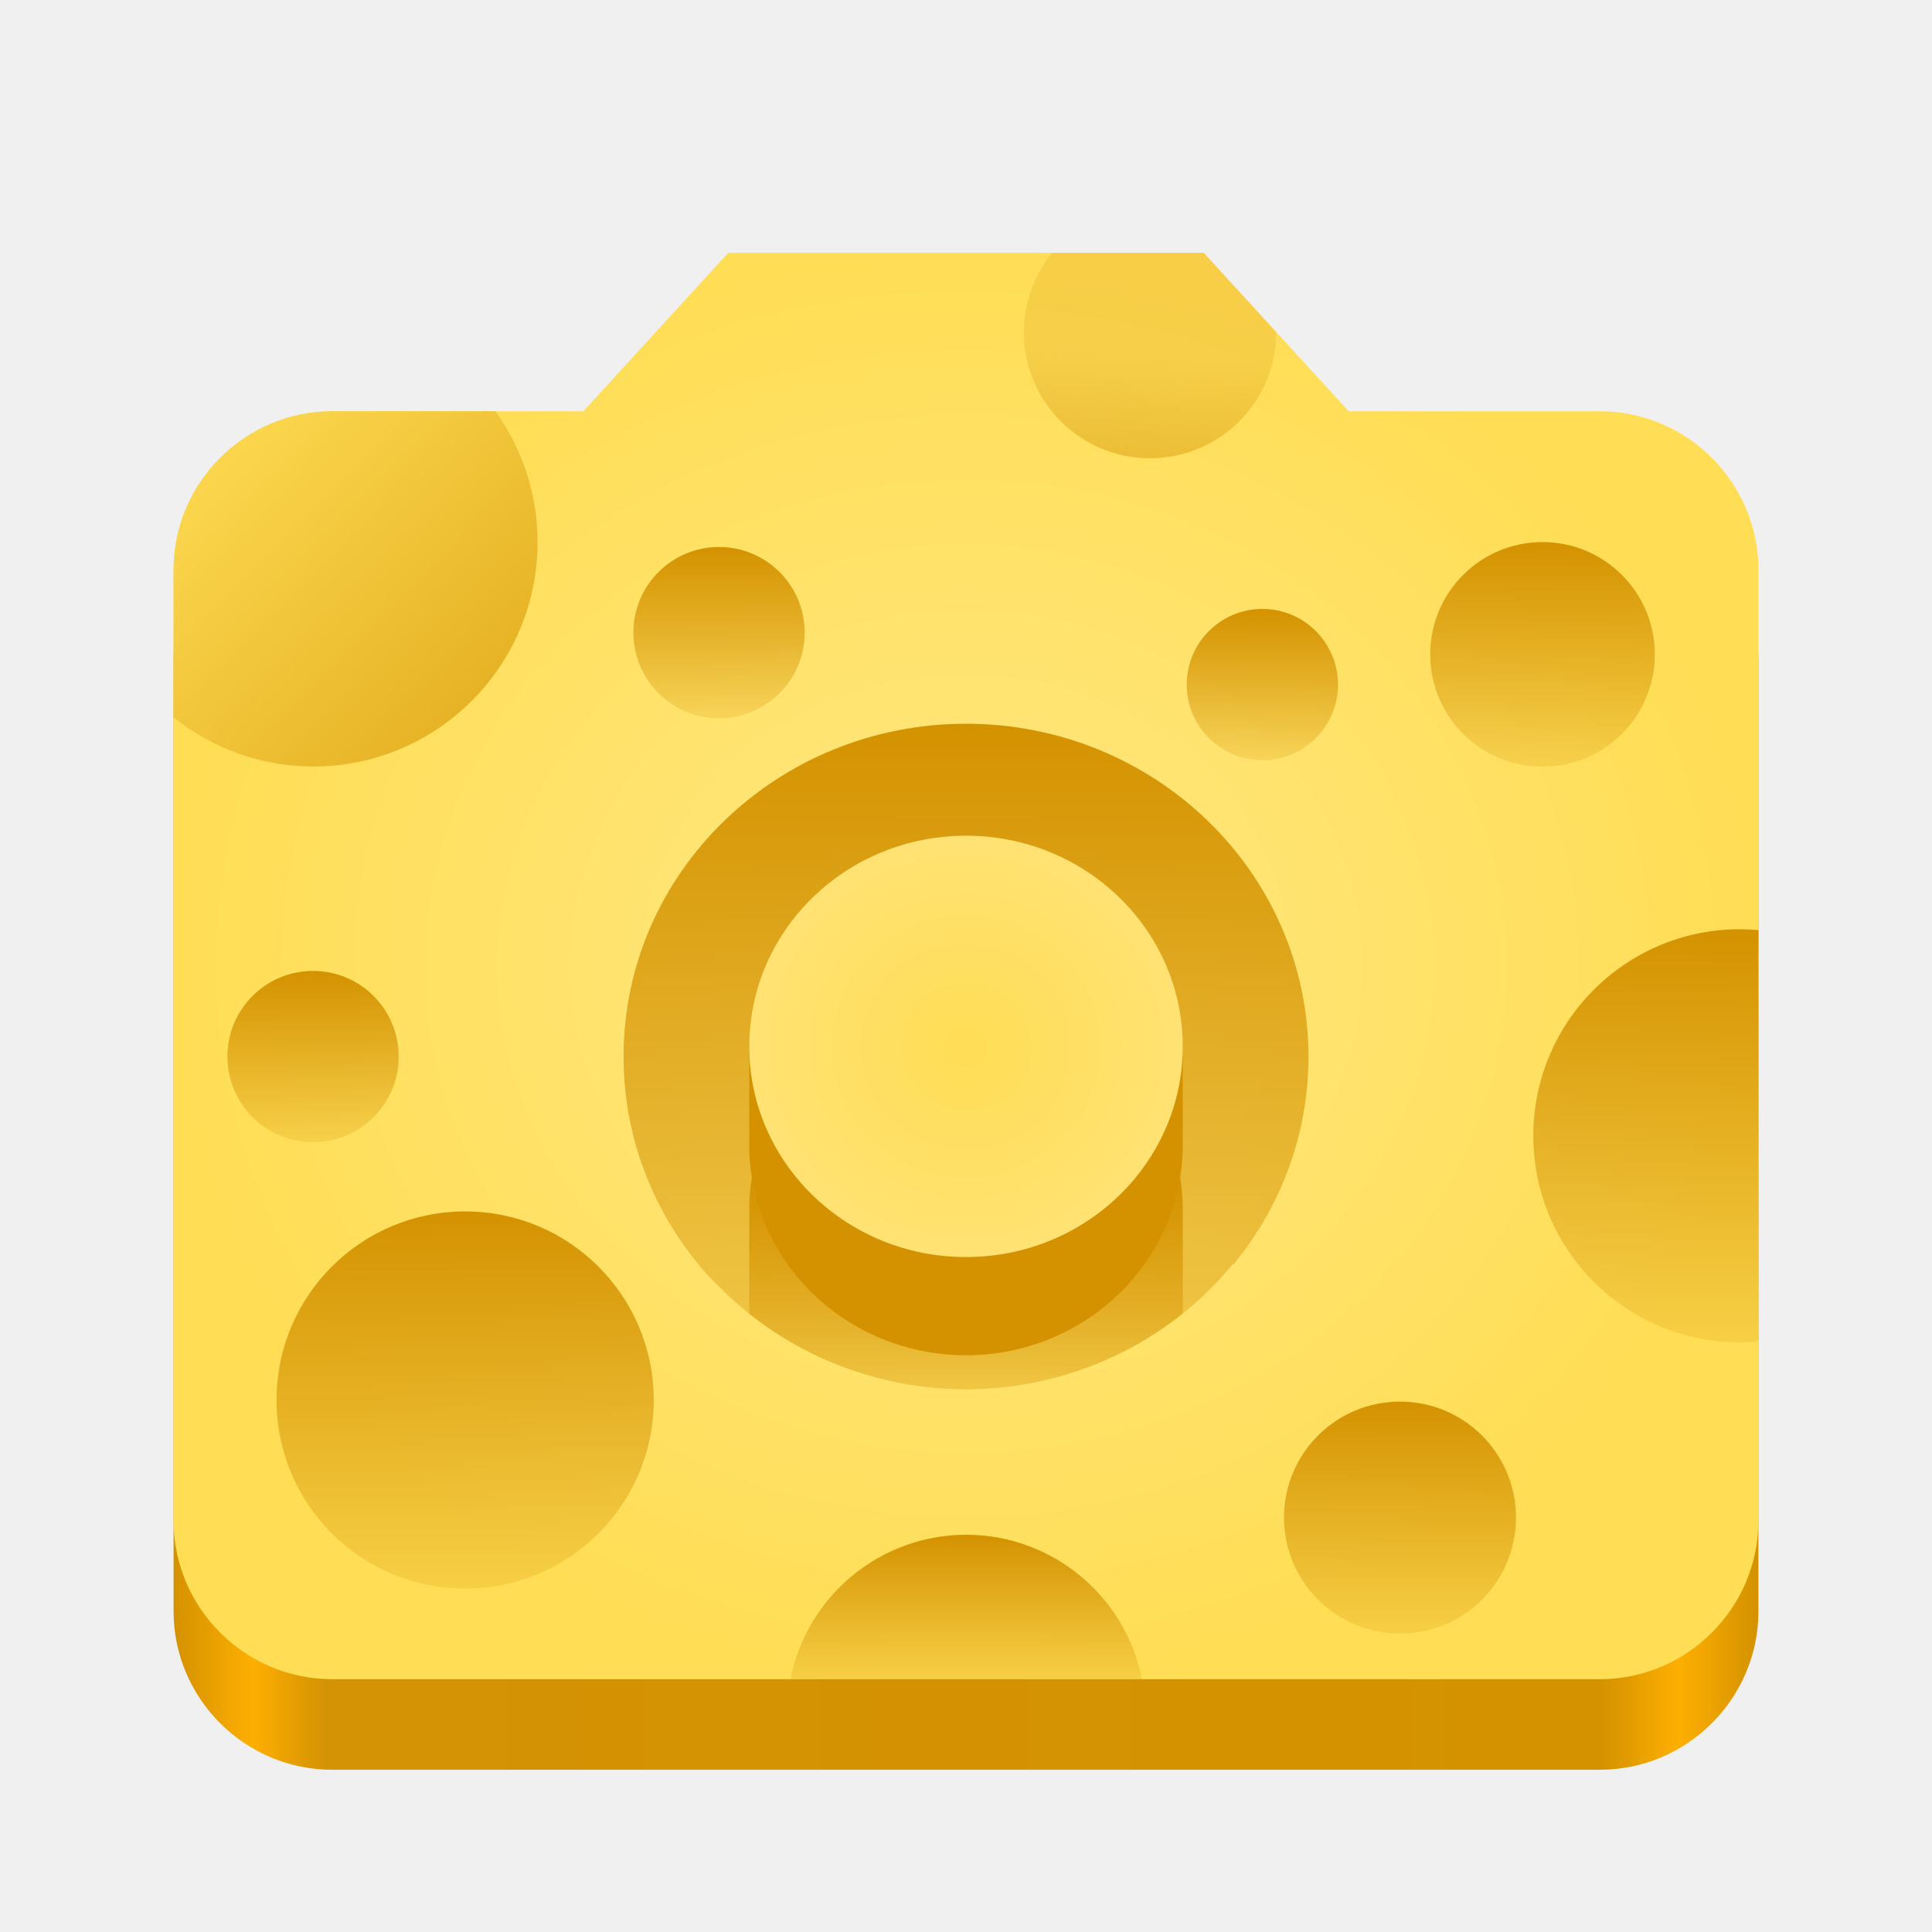
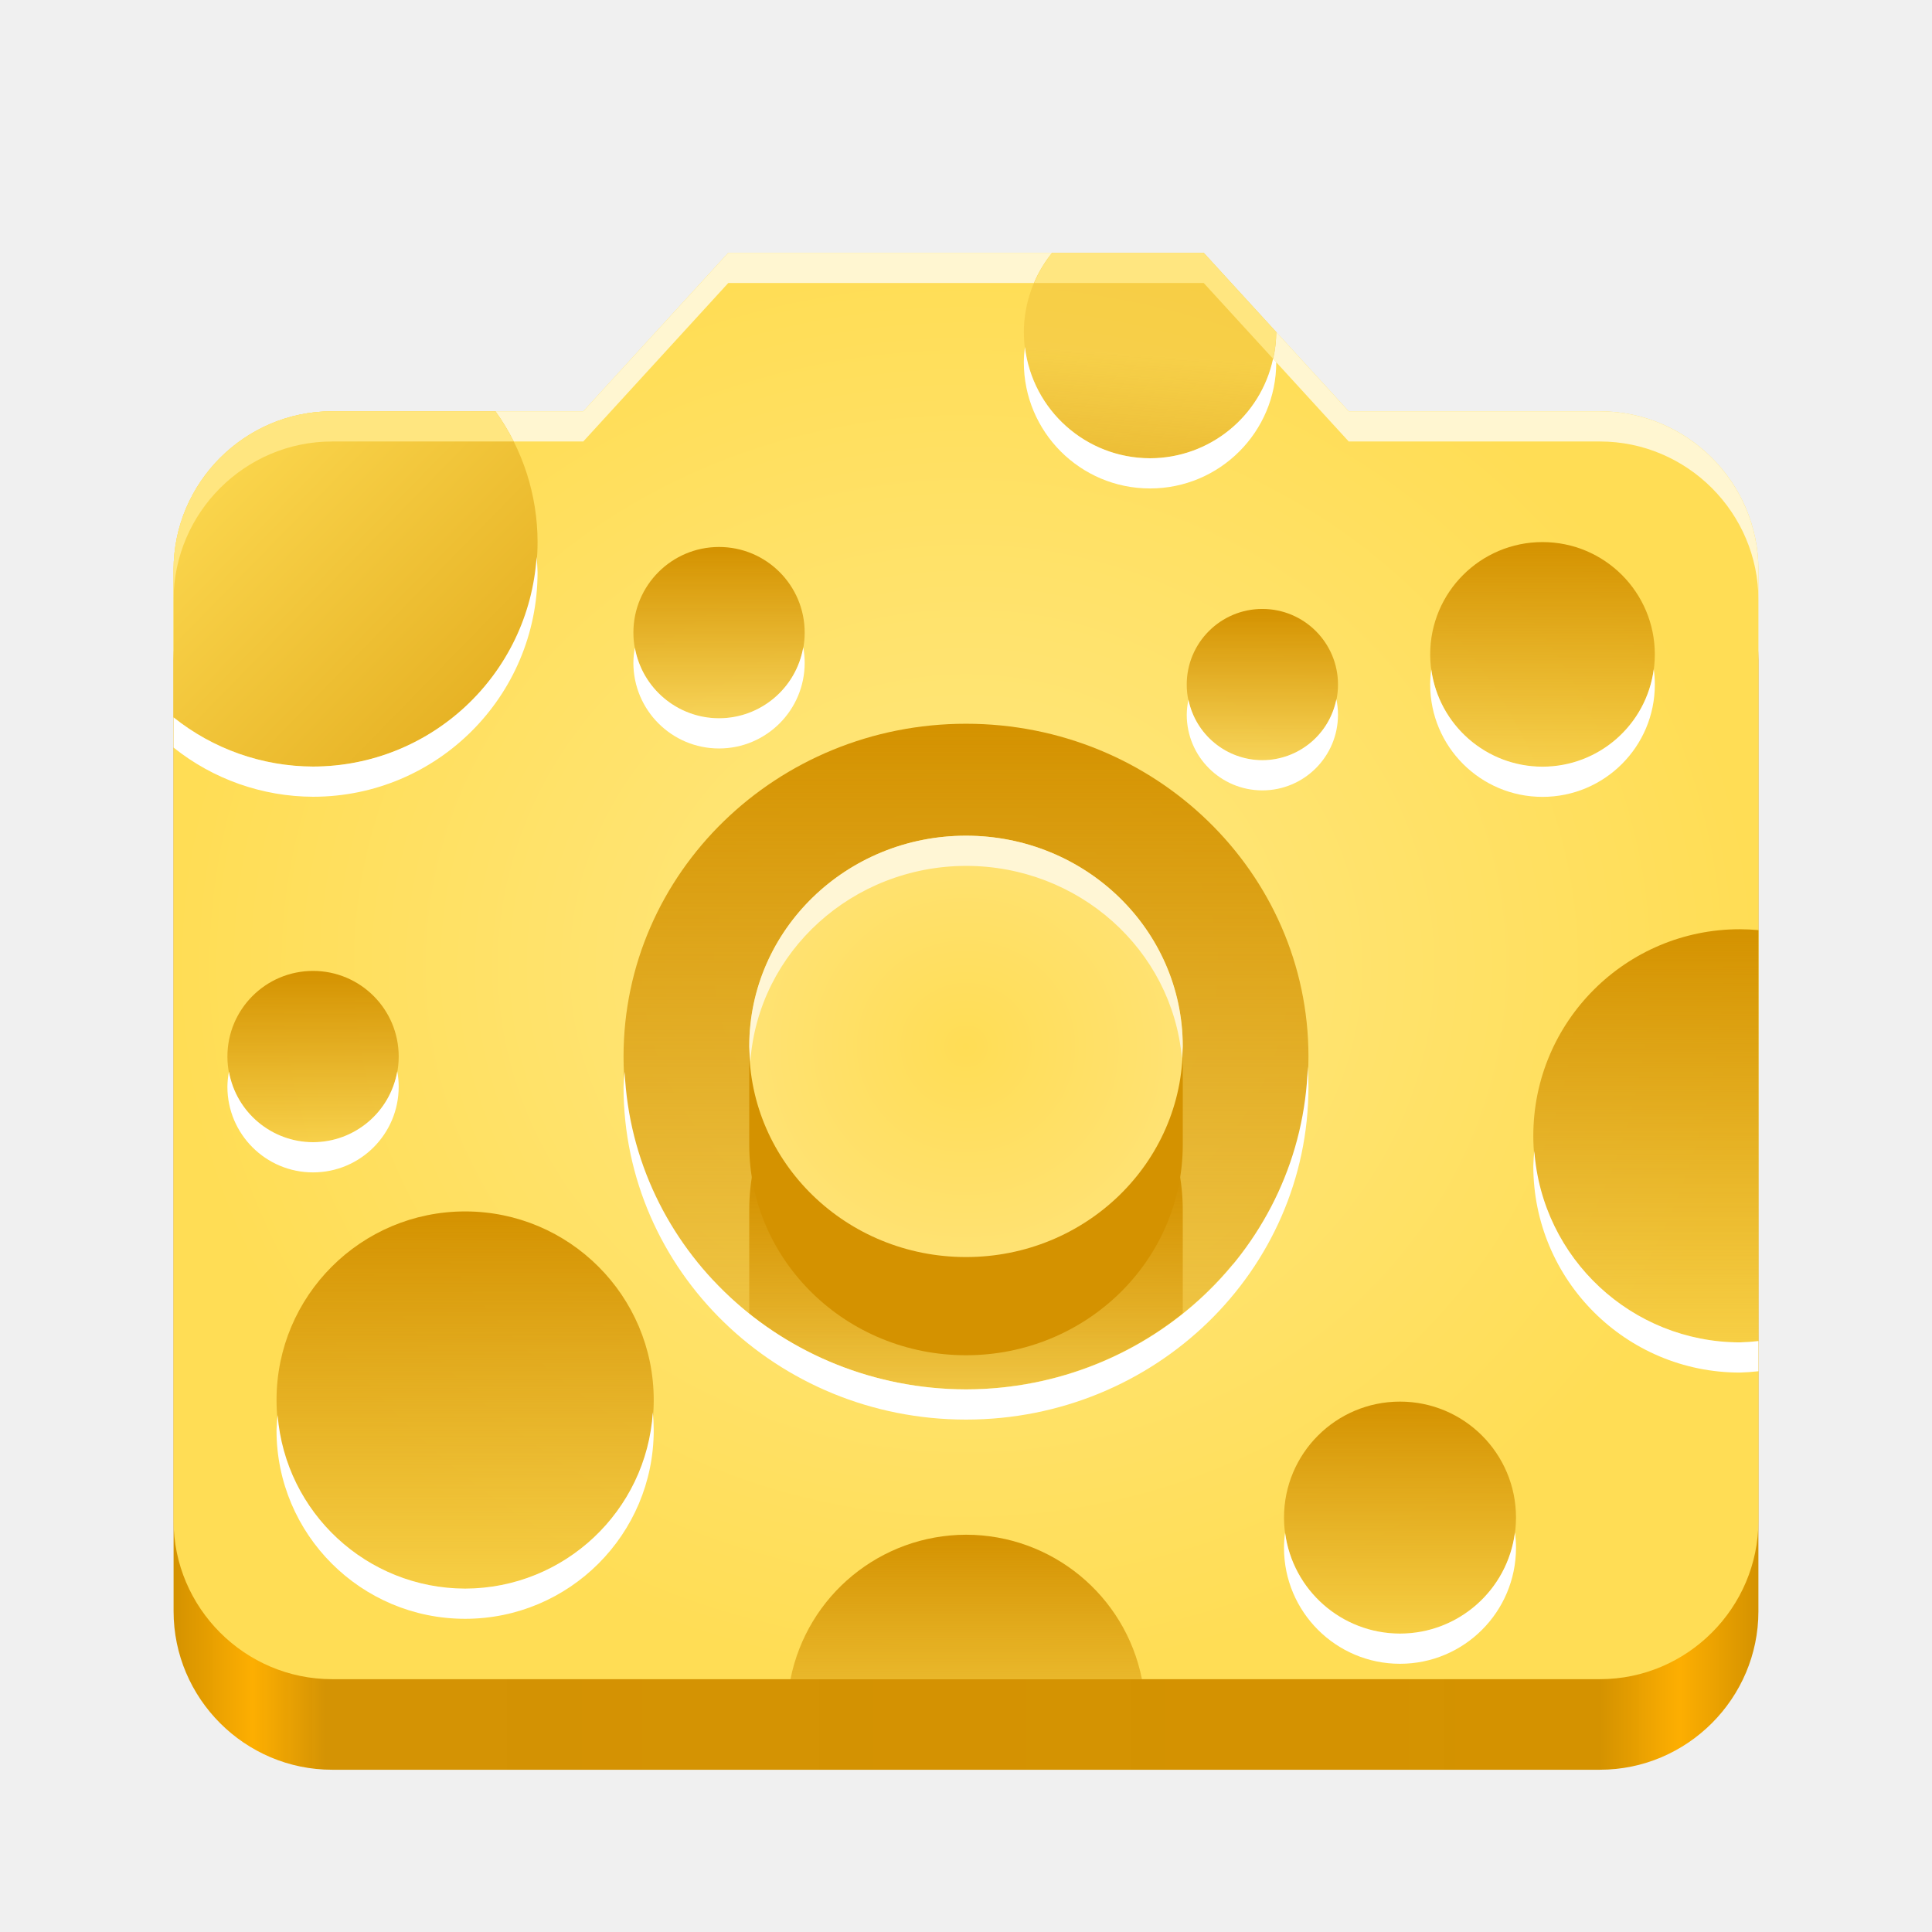
<svg xmlns="http://www.w3.org/2000/svg" xmlns:xlink="http://www.w3.org/1999/xlink" width="128" height="128" viewBox="0 0 128 128" version="1.1" id="svg5">
  <defs id="defs2">
    <linearGradient id="linearGradient511">
      <stop style="stop-color:#d49200;stop-opacity:1;" offset="0" id="stop507" />
      <stop style="stop-color:#fdae00;stop-opacity:0.996;" offset="0.05" id="stop608" />
      <stop style="stop-color:#d39100;stop-opacity:0.984" offset="0.096" id="stop606" />
      <stop style="stop-color:#d49200;stop-opacity:1;" offset="0.9" id="stop604" />
      <stop style="stop-color:#fdae00;stop-opacity:0.996;" offset="0.95" id="stop602" />
      <stop style="stop-color:#d49200;stop-opacity:1;" offset="1" id="stop509" />
    </linearGradient>
    <linearGradient id="linearGradient14681">
      <stop style="stop-color:#d49200;stop-opacity:1" offset="0" id="stop14677" />
      <stop style="stop-color:#d49200;stop-opacity:0;" offset="1" id="stop14679" />
    </linearGradient>
    <linearGradient id="linearGradient13204">
      <stop style="stop-color:#d49200;stop-opacity:1" offset="0" id="stop13200" />
      <stop style="stop-color:#ffdd55;stop-opacity:1;" offset="1" id="stop13202" />
    </linearGradient>
    <linearGradient id="linearGradient10687">
      <stop style="stop-color:#d49200;stop-opacity:1" offset="0" id="stop10683" />
      <stop style="stop-color:#d49200;stop-opacity:0.188;" offset="1" id="stop10685" />
    </linearGradient>
    <linearGradient id="linearGradient9165">
      <stop style="stop-color:#ffdd55;stop-opacity:1;" offset="0" id="stop9161" />
      <stop style="stop-color:#ffe585;stop-opacity:1;" offset="1" id="stop9163" />
    </linearGradient>
    <linearGradient id="linearGradient9157">
      <stop style="stop-color:#d49200;stop-opacity:1" offset="0" id="stop9153" />
      <stop style="stop-color:#d49200;stop-opacity:0.296;" offset="1" id="stop9155" />
    </linearGradient>
    <linearGradient id="linearGradient6506">
      <stop style="stop-color:#ffe883;stop-opacity:1;" offset="0" id="stop6502" />
      <stop style="stop-color:#ffdd55;stop-opacity:1;" offset="1" id="stop6504" />
    </linearGradient>
    <linearGradient y2="236" x2="96" y1="236" x1="32" gradientTransform="translate(604.8168,170.5864)" gradientUnits="userSpaceOnUse" id="linearGradient1099" xlink:href="#linearGradient1036" />
    <linearGradient id="linearGradient1036">
      <stop id="stop1032" offset="0" style="stop-color:#d5d3cf;stop-opacity:1;" />
      <stop id="stop1034" offset="1" style="stop-color:#f6f5f4;stop-opacity:1" />
    </linearGradient>
    <radialGradient r="32" fy="-76" fx="-244" cy="-76" cx="-244" gradientTransform="matrix(0.8833333,0,0,0.8833333,-460.3502,463.1197)" gradientUnits="userSpaceOnUse" id="radialGradient1103" xlink:href="#linearGradient1069" />
    <linearGradient id="linearGradient1069">
      <stop id="stop1065" offset="0" style="stop-color:#d5d3cf;stop-opacity:1" />
      <stop id="stop1067-1" offset="1" style="stop-color:#949390;stop-opacity:1" />
    </linearGradient>
    <linearGradient gradientUnits="userSpaceOnUse" y2="232" x2="64" y1="262.5" x1="64" id="linearGradient1027" xlink:href="#linearGradient1025" gradientTransform="translate(-470.5864,432.8168)" />
    <linearGradient id="linearGradient1025">
      <stop id="stop1021" offset="0" style="stop-color:#9a9996;stop-opacity:1" />
      <stop id="stop1023" offset="1" style="stop-color:#77767b;stop-opacity:1" />
    </linearGradient>
    <clipPath clipPathUnits="userSpaceOnUse" id="clipPath1609-7">
      <path id="path1611-5" d="m 252,116 28,-28 v -8 h -36 v 36 z" style="fill:#e74747;stroke:none;stroke-width:0.25px;stroke-linecap:butt;stroke-linejoin:miter;stroke-opacity:1" />
    </clipPath>
    <radialGradient r="32" fy="-76" fx="-244" cy="-76" cx="-244" gradientTransform="matrix(0.8833333,0,0,0.8833333,-460.3502,463.1197)" gradientUnits="userSpaceOnUse" id="radialGradient1103-5" xlink:href="#linearGradient1069" />
    <clipPath clipPathUnits="userSpaceOnUse" id="clipPath1609-7-7">
      <path id="path1611-5-0" d="m 252,116 28,-28 v -8 h -36 v 36 z" style="fill:#e74747;stroke:none;stroke-width:0.25px;stroke-linecap:butt;stroke-linejoin:miter;stroke-opacity:1" />
    </clipPath>
    <clipPath clipPathUnits="userSpaceOnUse" id="clipPath744">
      <rect style="fill:#1e88e5;fill-opacity:1;stroke-width:0.265" id="rect746" width="541.867" height="541.867" x="0" y="1.5987212e-14" rx="79.375" ry="79.375" />
    </clipPath>
    <clipPath clipPathUnits="userSpaceOnUse" id="clipPath62">
      <rect style="fill:#1e88e5;fill-opacity:1;stroke-width:0.265" id="rect64" width="541.867" height="541.867" x="2.2507105e-05" y="-0.422" rx="79.375" ry="79.375" />
    </clipPath>
    <radialGradient r="32" fy="-76" fx="-244" cy="-76" cx="-244" gradientTransform="matrix(0.8833333,0,0,0.8833333,-460.3502,463.1197)" gradientUnits="userSpaceOnUse" id="radialGradient1103-6" xlink:href="#linearGradient1069" />
    <clipPath clipPathUnits="userSpaceOnUse" id="clipPath1609-7-2">
      <path id="path1611-5-3" d="m 252,116 28,-28 v -8 h -36 v 36 z" style="fill:#e74747;stroke:none;stroke-width:0.25px;stroke-linecap:butt;stroke-linejoin:miter;stroke-opacity:1" />
    </clipPath>
    <clipPath clipPathUnits="userSpaceOnUse" id="clipPath961">
      <rect style="fill:#00c853;stroke:none;stroke-width:0.529" id="rect963" width="541.867" height="541.867" x="1.4210855e-14" y="2.717972e-05" rx="79.375" ry="79.375" />
    </clipPath>
    <radialGradient r="32" fy="-76" fx="-244" cy="-76" cx="-244" gradientTransform="matrix(0.8833333,0,0,0.8833333,-460.3502,463.1197)" gradientUnits="userSpaceOnUse" id="radialGradient1103-56" xlink:href="#linearGradient1069" />
    <clipPath clipPathUnits="userSpaceOnUse" id="clipPath1440">
      <circle style="display:inline;opacity:1;vector-effect:none;fill:none;fill-opacity:1;stroke:#000000;stroke-width:2;stroke-linecap:butt;stroke-linejoin:miter;stroke-miterlimit:4;stroke-dasharray:none;stroke-dashoffset:0;stroke-opacity:1;marker:none;marker-start:none;marker-mid:none;marker-end:none;paint-order:normal;enable-background:new" id="circle1442" cx="-134.35" cy="193.747" r="24" transform="rotate(-45)" />
    </clipPath>
    <clipPath clipPathUnits="userSpaceOnUse" id="clipPath1430">
      <circle style="display:inline;opacity:1;vector-effect:none;fill:none;fill-opacity:1;stroke:#000000;stroke-width:2;stroke-linecap:butt;stroke-linejoin:miter;stroke-miterlimit:4;stroke-dasharray:none;stroke-dashoffset:0;stroke-opacity:1;marker:none;marker-start:none;marker-mid:none;marker-end:none;paint-order:normal;enable-background:new" id="circle1432" cx="12" cy="232" r="24" />
    </clipPath>
    <clipPath clipPathUnits="userSpaceOnUse" id="clipPath1440-9">
      <circle style="display:inline;opacity:1;vector-effect:none;fill:none;fill-opacity:1;stroke:#000000;stroke-width:2;stroke-linecap:butt;stroke-linejoin:miter;stroke-miterlimit:4;stroke-dasharray:none;stroke-dashoffset:0;stroke-opacity:1;marker:none;marker-start:none;marker-mid:none;marker-end:none;paint-order:normal;enable-background:new" id="circle1442-5" cx="-134.35" cy="193.747" r="24" transform="rotate(-45)" />
    </clipPath>
    <clipPath clipPathUnits="userSpaceOnUse" id="clipPath1430-1">
      <circle style="display:inline;opacity:1;vector-effect:none;fill:none;fill-opacity:1;stroke:#000000;stroke-width:2;stroke-linecap:butt;stroke-linejoin:miter;stroke-miterlimit:4;stroke-dasharray:none;stroke-dashoffset:0;stroke-opacity:1;marker:none;marker-start:none;marker-mid:none;marker-end:none;paint-order:normal;enable-background:new" id="circle1432-8" cx="12" cy="232" r="24" />
    </clipPath>
    <clipPath clipPathUnits="userSpaceOnUse" id="clipPath2024">
      <rect style="opacity:1;vector-effect:none;fill:#63452c;fill-opacity:1;stroke:none;stroke-width:4;stroke-linecap:round;stroke-linejoin:round;stroke-miterlimit:4;stroke-dasharray:none;stroke-dashoffset:0;stroke-opacity:1" id="rect2026" width="74" height="98" x="6" y="196" />
    </clipPath>
    <linearGradient id="linearGradient914">
      <stop id="stop910" offset="0" style="stop-color:#f6f5f4;stop-opacity:0.437" />
      <stop id="stop912" offset="1" style="stop-color:#deddda;stop-opacity:0;" />
    </linearGradient>
    <radialGradient gradientTransform="matrix(2.608696,0,0,1.841036,-102.9565,-748.9467)" gradientUnits="userSpaceOnUse" r="46" fy="296" fx="64" cy="296" cx="64" id="radialGradient916" xlink:href="#linearGradient914" />
    <clipPath clipPathUnits="userSpaceOnUse" id="clipPath11543">
      <rect style="fill:#f0c04e;fill-opacity:1;stroke:none;stroke-width:0.529" id="rect11545" width="541.867" height="541.867" x="1.4746095e-06" y="6.4330168e-05" rx="79.375" ry="79.375" />
    </clipPath>
    <style id="style374">.cls-1{fill:url(#linear-gradient);}.cls-2{opacity:0.35;fill:url(#radial-gradient);}.cls-2,.cls-4{isolation:isolate;}.cls-3{fill:url(#linear-gradient-2);}.cls-4{opacity:0.41;fill:url(#radial-gradient-2);}.cls-5{fill:url(#radial-gradient-3);}.cls-6{fill:url(#radial-gradient-4);}</style>
    <linearGradient id="linear-gradient" x1="63.33" y1="84.03" x2="241.67" y2="84.03" gradientTransform="matrix(1,0,0,-1,0,266)" gradientUnits="userSpaceOnUse">
      <stop offset="0" stop-color="#0c59a4" id="stop376" />
      <stop offset="1" stop-color="#114a8b" id="stop378" />
    </linearGradient>
    <radialGradient id="radial-gradient" cx="161.83" cy="68.91" r="95.38" gradientTransform="matrix(1,0,0,-0.95,0,248.84)" gradientUnits="userSpaceOnUse">
      <stop offset="0.72" stop-opacity="0" id="stop381" />
      <stop offset="0.95" stop-opacity="0.53" id="stop383" />
      <stop offset="1" id="stop385" />
    </radialGradient>
    <linearGradient id="linear-gradient-2" x1="157.35" y1="161.39" x2="45.96" y2="40.06" gradientTransform="matrix(1,0,0,-1,0,266)" gradientUnits="userSpaceOnUse">
      <stop offset="0" stop-color="#1b9de2" id="stop388" />
      <stop offset="0.16" stop-color="#1595df" id="stop390" />
      <stop offset="0.67" stop-color="#0680d7" id="stop392" />
      <stop offset="1" stop-color="#0078d4" id="stop394" />
    </linearGradient>
    <radialGradient id="radial-gradient-2" cx="-340.29" cy="62.99" r="143.24" gradientTransform="matrix(0.15,-0.99,-0.8,-0.12,176.64,-125.4)" gradientUnits="userSpaceOnUse">
      <stop offset="0.76" stop-opacity="0" id="stop397" />
      <stop offset="0.95" stop-opacity="0.5" id="stop399" />
      <stop offset="1" id="stop401" />
    </radialGradient>
    <radialGradient id="radial-gradient-3" cx="113.37" cy="570.21" r="202.43" gradientTransform="matrix(-0.04,1,2.13,0.08,-1179.54,-106.69)" gradientUnits="userSpaceOnUse">
      <stop offset="0" stop-color="#35c1f1" id="stop404" />
      <stop offset="0.11" stop-color="#34c1ed" id="stop406" />
      <stop offset="0.23" stop-color="#2fc2df" id="stop408" />
      <stop offset="0.31" stop-color="#2bc3d2" id="stop410" />
      <stop offset="0.67" stop-color="#36c752" id="stop412" />
    </radialGradient>
    <radialGradient id="radial-gradient-4" cx="376.52" cy="567.97" r="97.34" gradientTransform="matrix(0.28,0.96,0.78,-0.23,-303.76,-148.5)" gradientUnits="userSpaceOnUse">
      <stop offset="0" stop-color="#66eb6e" id="stop415" />
      <stop offset="1" stop-color="#66eb6e" stop-opacity="0" id="stop417" />
    </radialGradient>
    <clipPath clipPathUnits="userSpaceOnUse" id="clipPath1260">
      <rect style="fill:#bbdefb;fill-opacity:1;stroke:none;stroke-width:0.529" id="rect1262" width="541.867" height="541.867" x="2.9492187e-06" y="3.9968629e-05" rx="79.375" ry="79.375" />
    </clipPath>
    <linearGradient x1="0" y1="119.552" x2="235.777" y2="119.552" id="linearGradient-1" gradientTransform="matrix(1.45119,0,0,1.703766,99.85446,80.41603)" gradientUnits="userSpaceOnUse">
      <stop stop-color="#FF5500" offset="0%" id="stop6" />
      <stop stop-color="#FF5500" offset="40.988%" id="stop8" />
      <stop stop-color="#FF2000" offset="58.198%" id="stop10" />
      <stop stop-color="#FF2000" offset="100%" id="stop12" />
    </linearGradient>
    <linearGradient x1="0.021" y1="0.507" x2="1" y2="0.507" id="linearGradient-2" gradientUnits="userSpaceOnUse" gradientTransform="matrix(7.107012,0,0,7.107012,54.42477,49.22005)">
      <stop stop-color="#FF452A" offset="0%" id="stop15" />
      <stop stop-color="#FF2000" offset="100%" id="stop17" />
    </linearGradient>
    <mask id="mask-4" fill="#ffffff">
      <path d="M 45.051,6.703 39.15,2.8822695e-5 h -10.363 -10.363 L 12.522,6.703 c 0,0 -5.182,-1.441 -7.628,1.009 0,0 6.909,-0.624 9.284,3.243 0,0 6.405,1.225 7.269,1.225 0.864,0 2.735,-0.721 4.462,-1.297 1.727,-0.576 2.879,-0.581 2.879,-0.581 0,0 1.151,0.004 2.879,0.581 1.727,0.576 3.598,1.297 4.462,1.297 0.864,0 7.269,-1.225 7.269,-1.225 2.375,-3.867 9.284,-3.243 9.284,-3.243 C 50.233,5.262 45.051,6.703 45.051,6.703" id="use25" style="stroke-width:0.265" />
    </mask>
    <clipPath clipPathUnits="userSpaceOnUse" id="clipPath3338">
      <rect style="fill:#ff7f2a;fill-opacity:1;stroke:none;stroke-width:0.529" id="rect3340" width="541.867" height="541.867" x="1.1368684e-13" y="5.8174133e-05" rx="79.375" ry="79.375" />
    </clipPath>
    <clipPath clipPathUnits="userSpaceOnUse" id="clipPath2140">
      <rect style="fill:#ffad76;fill-opacity:1;stroke:none;stroke-width:0.529" id="rect2142" width="487.68" height="487.68" x="27.093" y="27.093" rx="71.438" ry="71.438" />
    </clipPath>
    <linearGradient gradientUnits="userSpaceOnUse" y2="268" x2="115.823" y1="268" x1="11.823" id="linearGradient1329" xlink:href="#linearGradient1357" gradientTransform="matrix(2.274968,0,0,2.274968,-344.8075,-258.2955)" />
    <linearGradient id="linearGradient1357">
      <stop id="stop1345" offset="0" style="stop-color:#986a44;stop-opacity:1" />
      <stop style="stop-color:#cdab8f;stop-opacity:1" offset="0.029" id="stop1347" />
      <stop id="stop1349" offset="0.058" style="stop-color:#b5835a;stop-opacity:1" />
      <stop style="stop-color:#b5835a;stop-opacity:1" offset="0.942" id="stop1351" />
      <stop id="stop1353" offset="0.971" style="stop-color:#cdab8f;stop-opacity:1" />
      <stop id="stop1355" offset="1" style="stop-color:#986a44;stop-opacity:1" />
    </linearGradient>
    <linearGradient y2="23" x2="60" y1="53.255" x1="70.586" gradientTransform="translate(0,170)" gradientUnits="userSpaceOnUse" id="linearGradient1610" xlink:href="#linearGradient1656" />
    <linearGradient id="linearGradient1656">
      <stop style="stop-color:#ffffff;stop-opacity:1" offset="0" id="stop1652" />
      <stop style="stop-color:#deddda;stop-opacity:1" offset="1" id="stop1654" />
    </linearGradient>
    <linearGradient y2="268" x2="68" y1="268" x1="60" gradientUnits="userSpaceOnUse" id="linearGradient1612" xlink:href="#linearGradient1270" />
    <linearGradient id="linearGradient1270">
      <stop style="stop-color:#949390;stop-opacity:1;" offset="0" id="stop1258" />
      <stop id="stop1260" offset="0.083" style="stop-color:#d5d3cf;stop-opacity:1" />
      <stop style="stop-color:#949390;stop-opacity:1;" offset="0.167" id="stop1262" />
      <stop id="stop1264" offset="0.833" style="stop-color:#949390;stop-opacity:1;" />
      <stop style="stop-color:#d5d3cf;stop-opacity:1" offset="0.917" id="stop1266" />
      <stop style="stop-color:#949390;stop-opacity:1" offset="1" id="stop1268" />
    </linearGradient>
    <radialGradient xlink:href="#linearGradient6506" id="radialGradient6508" cx="64" cy="64" fx="64" fy="64" r="52.5" gradientTransform="matrix(1,0,0,0.9,0,6.4)" gradientUnits="userSpaceOnUse" />
    <radialGradient xlink:href="#linearGradient9165" id="radialGradient9167" cx="64" cy="70" fx="64" fy="70" r="15.959" gradientTransform="matrix(1.450687,0,0,1.409804,-28.84396,-29.3612)" gradientUnits="userSpaceOnUse" />
    <linearGradient xlink:href="#linearGradient10687" id="linearGradient10691" x1="100.195" y1="35.913" x2="100.195" y2="50.796" gradientUnits="userSpaceOnUse" gradientTransform="translate(2)" />
    <linearGradient xlink:href="#linearGradient10687" id="linearGradient13110" gradientUnits="userSpaceOnUse" x1="100.195" y1="35.913" x2="100.195" y2="50.796" gradientTransform="matrix(1.83905,0,0,1.83905,-68.99362,-4.481258)" />
    <linearGradient xlink:href="#linearGradient10687" id="linearGradient13114" gradientUnits="userSpaceOnUse" gradientTransform="matrix(1.679097,0,0,1.679097,-137.4211,19.95878)" x1="100.195" y1="35.913" x2="100.195" y2="50.796" />
    <linearGradient xlink:href="#linearGradient10687" id="linearGradient13118" gradientUnits="userSpaceOnUse" gradientTransform="matrix(0.7624859,0,0,0.7624859,-55.65614,36.94273)" x1="100.195" y1="35.913" x2="100.195" y2="50.796" />
    <linearGradient xlink:href="#linearGradient13204" id="linearGradient13129" x1="46.641" y1="61.567" x2="11.5" y2="27.25" gradientUnits="userSpaceOnUse" />
    <linearGradient xlink:href="#linearGradient10687" id="linearGradient13415" gradientUnits="userSpaceOnUse" gradientTransform="matrix(1.123523,0,0,1.123523,-36.37812,-26.70989)" x1="98.891" y1="64.33" x2="100.195" y2="44.739" />
    <linearGradient xlink:href="#linearGradient10687" id="linearGradient13422" gradientUnits="userSpaceOnUse" gradientTransform="matrix(1.032739,0,0,1.032739,-10.72155,55.77069)" x1="100.195" y1="35.913" x2="100.195" y2="50.796" />
    <linearGradient xlink:href="#linearGradient10687" id="linearGradient13426" gradientUnits="userSpaceOnUse" gradientTransform="matrix(0.7624859,0,0,0.7624859,-28.75951,8.856037)" x1="100.195" y1="35.913" x2="100.195" y2="50.796" />
-     <linearGradient xlink:href="#linearGradient10687" id="linearGradient13433" gradientUnits="userSpaceOnUse" gradientTransform="matrix(1.59716,0,0,1.59716,-96.02744,44.32085)" x1="100.195" y1="35.913" x2="100.195" y2="41.905" />
+     <linearGradient xlink:href="#linearGradient10687" id="linearGradient13433" gradientUnits="userSpaceOnUse" gradientTransform="matrix(1.59716,0,0,1.59716,-96.02744,44.32085)" x1="100.195" y1="35.913" x2="100.195" y2="45.662" />
    <linearGradient xlink:href="#linearGradient9157" id="linearGradient13438" x1="65.275" y1="47.985" x2="65.275" y2="92.05" gradientUnits="userSpaceOnUse" />
    <linearGradient xlink:href="#linearGradient14681" id="linearGradient14683" x1="64.208" y1="78.023" x2="64.208" y2="92.05" gradientUnits="userSpaceOnUse" gradientTransform="matrix(1.084368,0,0,1.084368,-5.399551,-6.580682)" />
    <linearGradient xlink:href="#linearGradient511" id="linearGradient513" x1="138.666" y1="370.937" x2="403.2" y2="370.937" gradientUnits="userSpaceOnUse" />
    <linearGradient xlink:href="#linearGradient10687" id="linearGradient480" gradientUnits="userSpaceOnUse" x1="100.195" y1="35.913" x2="100.195" y2="50.796" gradientTransform="matrix(0.6733459,0,0,0.6733459,16.16878,16.16196)" />
  </defs>
  <g id="layer2">
    <g id="g617" style="fill:#d49200;fill-opacity:1;stroke-width:0.875" transform="matrix(0.3969239,0,0,0.3969239,-43.53993,-29.98394)">
      <circle cx="270.933" cy="265.124" r="42.325" id="circle613" style="fill:#d49200;fill-opacity:1;stroke-width:0.232" />
      <path d="m 231.253,132.857 -24.205,26.453 h -41.929 c -14.549,0 -26.453,11.904 -26.453,26.453 v 158.721 c 0,14.549 11.904,26.453 26.453,26.453 h 211.627 c 14.549,0 26.453,-11.904 26.453,-26.453 V 185.763 c 0,-14.549 -11.904,-26.453 -26.453,-26.453 h -41.929 l -24.205,-26.453 z m 39.68,198.401 c -36.506,0 -66.134,-29.628 -66.134,-66.134 0,-36.506 29.628,-66.134 66.134,-66.134 36.506,0 66.134,29.628 66.134,66.134 0,36.506 -29.628,66.134 -66.134,66.134 z" id="path615" style="fill:url(#linearGradient513);fill-opacity:1;stroke-width:0.232" />
    </g>
    <path style="fill:#ffffff;fill-opacity:1;stroke-width:0.319" d="M 61.807,95.121 V 89.831" id="path42913" />
    <path style="fill:#ffffff;fill-opacity:1;stroke-width:0.319" d="M 61.807,95.121 V 89.831" id="path42913-7" />
    <path id="path787" style="fill:url(#radialGradient6508);fill-opacity:1;stroke-width:0.092" d="m 48.25,16.75 -9.607,10.5 H 22 c -5.775,0 -10.5,4.725 -10.5,10.5 v 63 c 0,5.775 4.725,10.5 10.5,10.5 h 84 c 5.775,0 10.5,-4.725 10.5,-10.5 v -63 c 0,-5.775 -4.725,-10.5 -10.5,-10.5 H 89.357 L 79.75,16.75 Z" />
    <ellipse style="opacity:1;fill:url(#linearGradient13438);stroke-width:1.787;stroke-linecap:square;stroke-linejoin:round;fill-opacity:1" id="ellipse1690" cx="64" cy="70" rx="22.689" ry="22.05" />
    <path id="path14675" style="opacity:1;fill:url(#linearGradient14683);fill-opacity:1;stroke-width:1.131;stroke-linecap:square;stroke-linejoin:round" d="M 64,66.212 A 14.362,13.958 0 0 0 49.638,80.169 v 6.506 A 14.362,13.958 0 0 0 64,100.632 14.362,13.958 0 0 0 78.362,86.675 V 80.169 A 14.362,13.958 0 0 0 64,66.212 Z" />
    <path id="ellipse14130" style="opacity:1;fill:#d49200;fill-opacity:1;stroke-width:1.131;stroke-linecap:square;stroke-linejoin:round" d="M 64,55.368 A 14.362,13.958 0 0 0 49.638,69.325 v 6.506 A 14.362,13.958 0 0 0 64,89.788 14.362,13.958 0 0 0 78.362,75.831 V 69.325 A 14.362,13.958 0 0 0 64,55.368 Z" />
    <ellipse style="opacity:1;fill:url(#radialGradient9167);fill-opacity:1;stroke-width:1.131;stroke-linecap:square;stroke-linejoin:round" id="ellipse8530" cx="64" cy="69.325" rx="14.362" ry="13.958" />
    <circle style="opacity:1;fill:url(#linearGradient10691);fill-opacity:1;stroke-width:2;stroke-linecap:square;stroke-linejoin:round" id="path10681" cx="102.195" cy="43.355" r="7.441" />
    <path id="circle13108" style="opacity:1;fill:url(#linearGradient13110);fill-opacity:1;stroke-width:3.678;stroke-linecap:square;stroke-linejoin:round" d="M 115.27 61.564 A 13.685 13.685 0 0 0 101.586 75.25 A 13.685 13.685 0 0 0 115.27 88.936 A 13.685 13.685 0 0 0 116.5 88.848 L 116.5 61.623 A 13.685 13.685 0 0 0 115.27 61.564 z " />
    <circle style="opacity:1;fill:url(#linearGradient13114);fill-opacity:1;stroke-width:3.358;stroke-linecap:square;stroke-linejoin:round" id="circle13112" cx="30.816" cy="92.755" r="12.495" />
    <circle style="opacity:1;fill:url(#linearGradient13118);fill-opacity:1;stroke-width:1.525;stroke-linecap:square;stroke-linejoin:round" id="circle13116" cx="20.741" cy="70" r="5.674" />
-     <path id="path13124" style="fill:url(#linearGradient13129);fill-opacity:1;stroke-width:0.092" d="M 22 27.25 C 16.225 27.25 11.5 31.975 11.5 37.75 L 11.5 47.529 A 14.874 14.874 0 0 0 20.74 50.787 A 14.874 14.874 0 0 0 35.615 35.914 A 14.874 14.874 0 0 0 32.826 27.25 L 22 27.25 z " />
-     <path id="circle13413" style="opacity:1;fill:url(#linearGradient13415);fill-opacity:1;stroke-width:2.247;stroke-linecap:square;stroke-linejoin:round" d="M 69.707 16.75 A 8.36 8.36 0 0 0 67.832 22 A 8.36 8.36 0 0 0 76.193 30.361 A 8.36 8.36 0 0 0 84.555 22.002 L 84.555 22 L 79.75 16.75 L 69.707 16.75 z " />
    <circle style="opacity:1;fill:url(#linearGradient13422);fill-opacity:1;stroke-width:2.065;stroke-linecap:square;stroke-linejoin:round" id="circle13420" cx="92.754" cy="100.545" r="7.685" />
    <circle style="opacity:1;fill:url(#linearGradient13426);fill-opacity:1;stroke-width:1.525;stroke-linecap:square;stroke-linejoin:round" id="circle13424" cx="47.638" cy="41.913" r="5.674" />
    <path id="circle13431" style="opacity:1;fill:url(#linearGradient13433);fill-opacity:1;stroke-width:3.194;stroke-linecap:square;stroke-linejoin:round" d="M 64 101.68 A 11.885 11.885 0 0 0 52.371 111.25 L 75.656 111.25 A 11.885 11.885 0 0 0 64 101.68 z " />
    <path id="path14894" style="fill:url(#radialGradient6508);fill-opacity:1;stroke-width:0.092" d="M 81.693 83.732 A 22.689 22.05 0 0 1 64 92.051 A 22.689 22.05 0 0 1 47.199 84.777 L 47.199 100.553 L 81.693 100.553 L 81.693 83.732 z " />
    <circle style="opacity:1;fill:url(#linearGradient480);fill-opacity:1;stroke-width:1.347;stroke-linecap:square;stroke-linejoin:round" id="circle478" cx="83.635" cy="45.355" r="5.011" />
+     <path id="path482" style="fill:#fff6d1;fill-opacity:1;stroke-width:0.092" d="M 48.25 16.75 L 38.643 27.25 L 22 27.25 C 16.225 27.25 11.5 31.975 11.5 37.75 L 11.5 39.75 C 11.5 33.975 16.225 29.25 22 29.25 L 38.643 29.25 L 48.25 18.75 L 68.504 18.75 A 8.36 8.36 0 0 1 69.707 16.75 L 48.25 16.75 z M 84.555 22.002 A 8.36 8.36 0 0 1 84.344 23.77 L 89.357 29.25 L 106 29.25 C 111.775 29.25 116.5 33.975 116.5 39.75 L 116.5 37.75 C 116.5 31.975 111.775 27.25 106 27.25 L 89.357 27.25 L 84.555 22.002 z " />
+     <path id="path13124" style="fill:url(#linearGradient13129);fill-opacity:1;stroke-width:0.092" d="M 22 27.25 C 16.225 27.25 11.5 31.975 11.5 37.75 L 11.5 47.529 A 14.874 14.874 0 0 0 20.74 50.787 A 14.874 14.874 0 0 0 35.615 35.914 A 14.874 14.874 0 0 0 32.826 27.25 L 22 27.25 z " />
+     <path id="circle13413" style="opacity:1;fill:url(#linearGradient13415);fill-opacity:1;stroke-width:2.247;stroke-linecap:square;stroke-linejoin:round" d="M 69.707 16.75 A 8.36 8.36 0 0 0 67.832 22 A 8.36 8.36 0 0 0 76.193 30.361 A 8.36 8.36 0 0 0 84.555 22.002 L 84.555 22 L 79.75 16.75 L 69.707 16.75 z " />
+     <path id="path492" style="opacity:1;fill:#ffe680;fill-opacity:1;stroke-width:2.247;stroke-linecap:square;stroke-linejoin:round" d="M 69.707 16.75 A 8.36 8.36 0 0 0 68.516 18.75 L 69.707 18.75 L 72.895 18.75 L 79.75 18.75 L 84.344 23.77 A 8.36 8.36 0 0 0 84.555 22.002 L 84.555 22 L 79.75 16.75 L 69.707 16.75 z " />
+     <path id="path832" style="fill:#ffe680;fill-opacity:1;stroke-width:0.092" d="M 22 27.25 C 16.225 27.25 11.5 31.975 11.5 37.75 L 11.5 39.75 C 11.5 33.975 16.225 29.25 22 29.25 L 29.023 29.25 L 32.826 29.25 L 34.033 29.25 A 14.874 14.874 0 0 0 32.826 27.25 L 22 27.25 z " />
+     <path id="ellipse894" style="opacity:1;fill:#fff6d5;fill-opacity:1;stroke-width:1.131;stroke-linecap:square;stroke-linejoin:round" d="M 64 55.367 A 14.362 13.958 0 0 0 49.639 69.324 A 14.362 13.958 0 0 0 49.711 70.324 A 14.362 13.958 0 0 1 64 57.367 A 14.362 13.958 0 0 1 78.305 70.105 A 14.362 13.958 0 0 0 78.361 69.324 A 14.362 13.958 0 0 0 64 55.367 z " />
+     <path id="ellipse3468" style="opacity:1;fill:#ffffff;fill-opacity:1;stroke-width:1.787;stroke-linecap:square;stroke-linejoin:round" d="M 86.643 70.65 A 22.689 22.05 0 0 1 64 92.051 A 22.689 22.05 0 0 1 41.385 71 A 22.689 22.05 0 0 0 41.311 72 A 22.689 22.05 0 0 0 64 94.051 A 22.689 22.05 0 0 0 86.689 72 A 22.689 22.05 0 0 0 86.643 70.65 z " />
+     <path id="path4236" style="opacity:1;fill:#ffffff;fill-opacity:1;stroke-width:3.678;stroke-linecap:square;stroke-linejoin:round" d="M 101.652 76.25 A 13.685 13.685 0 0 0 101.586 77.25 A 13.685 13.685 0 0 0 115.27 90.936 A 13.685 13.685 0 0 0 116.5 90.848 L 116.5 88.848 A 13.685 13.685 0 0 1 115.27 88.936 A 13.685 13.685 0 0 1 101.652 76.25 z " />
+     <path id="circle7046" style="opacity:1;fill:#ffffff;fill-opacity:1;stroke-width:2.065;stroke-linecap:square;stroke-linejoin:round" d="M 100.369 101.527 A 7.685 7.685 0 0 1 92.754 108.23 A 7.685 7.685 0 0 1 85.141 101.545 A 7.685 7.685 0 0 0 85.068 102.545 A 7.685 7.685 0 0 0 92.754 110.23 A 7.685 7.685 0 0 0 100.439 102.545 A 7.685 7.685 0 0 0 100.369 101.527 z " />
+     <path id="circle7513" style="opacity:1;fill:#ffffff;fill-opacity:1;stroke-width:3.358;stroke-linecap:square;stroke-linejoin:round" d="M 43.252 93.566 A 12.495 12.495 0 0 1 30.816 105.25 A 12.495 12.495 0 0 1 18.393 93.756 A 12.495 12.495 0 0 0 18.32 94.756 A 12.495 12.495 0 0 0 30.816 107.25 A 12.495 12.495 0 0 0 43.311 94.756 A 12.495 12.495 0 0 0 43.252 93.566 z " />
+     <path id="circle7522" style="opacity:1;fill:#ffffff;fill-opacity:1;stroke-width:1.525;stroke-linecap:square;stroke-linejoin:round" d="M 26.32 70.975 A 5.674 5.674 0 0 1 20.74 75.674 A 5.674 5.674 0 0 1 15.168 71 A 5.674 5.674 0 0 0 15.066 72 A 5.674 5.674 0 0 0 20.74 77.674 A 5.674 5.674 0 0 0 26.414 72 A 5.674 5.674 0 0 0 26.32 70.975 z " />
+     <path id="path8083" style="fill:#ffffff;fill-opacity:1;stroke-width:0.092" d="M 35.551 36.891 A 14.874 14.874 0 0 1 20.74 50.787 A 14.874 14.874 0 0 1 11.5 47.529 L 11.5 49.529 A 14.874 14.874 0 0 0 20.74 52.787 A 14.874 14.874 0 0 0 35.615 37.914 A 14.874 14.874 0 0 0 35.551 36.891 z " />
+     <path id="circle8506" style="opacity:1;fill:#ffffff;fill-opacity:1;stroke-width:2;stroke-linecap:square;stroke-linejoin:round" d="M 109.566 44.342 A 7.441 7.441 0 0 1 102.195 50.795 A 7.441 7.441 0 0 1 94.826 44.355 A 7.441 7.441 0 0 0 94.754 45.355 A 7.441 7.441 0 0 0 102.195 52.795 A 7.441 7.441 0 0 0 109.637 45.355 A 7.441 7.441 0 0 0 109.566 44.342 z " />
+     <path id="circle8860" style="opacity:1;fill:#ffffff;fill-opacity:1;stroke-width:1.347;stroke-linecap:square;stroke-linejoin:round" d="M 88.537 46.326 A 5.011 5.011 0 0 1 83.635 50.365 A 5.011 5.011 0 0 1 78.738 46.355 A 5.011 5.011 0 0 0 78.625 47.355 A 5.011 5.011 0 0 0 83.635 52.365 A 5.011 5.011 0 0 0 88.645 47.355 A 5.011 5.011 0 0 0 88.537 46.326 z " />
+     <path id="circle10111" style="opacity:1;fill:#ffffff;fill-opacity:1;stroke-width:1.525;stroke-linecap:square;stroke-linejoin:round" d="M 53.217 42.889 A 5.674 5.674 0 0 1 47.639 47.588 A 5.674 5.674 0 0 1 42.062 42.914 A 5.674 5.674 0 0 0 41.963 43.914 A 5.674 5.674 0 0 0 47.639 49.588 A 5.674 5.674 0 0 0 53.312 43.914 A 5.674 5.674 0 0 0 53.217 42.889 z " />
+     <path id="path10327" style="opacity:1;fill:#ffffff;fill-opacity:1;stroke-width:2.247;stroke-linecap:square;stroke-linejoin:round" d="M 67.904 22.988 A 8.36 8.36 0 0 0 67.832 24 A 8.36 8.36 0 0 0 76.193 32.361 A 8.36 8.36 0 0 0 84.555 24.002 L 84.555 24 L 84.344 23.77 A 8.36 8.36 0 0 1 76.193 30.361 A 8.36 8.36 0 0 1 67.904 22.988 z " />
  </g>
</svg>
